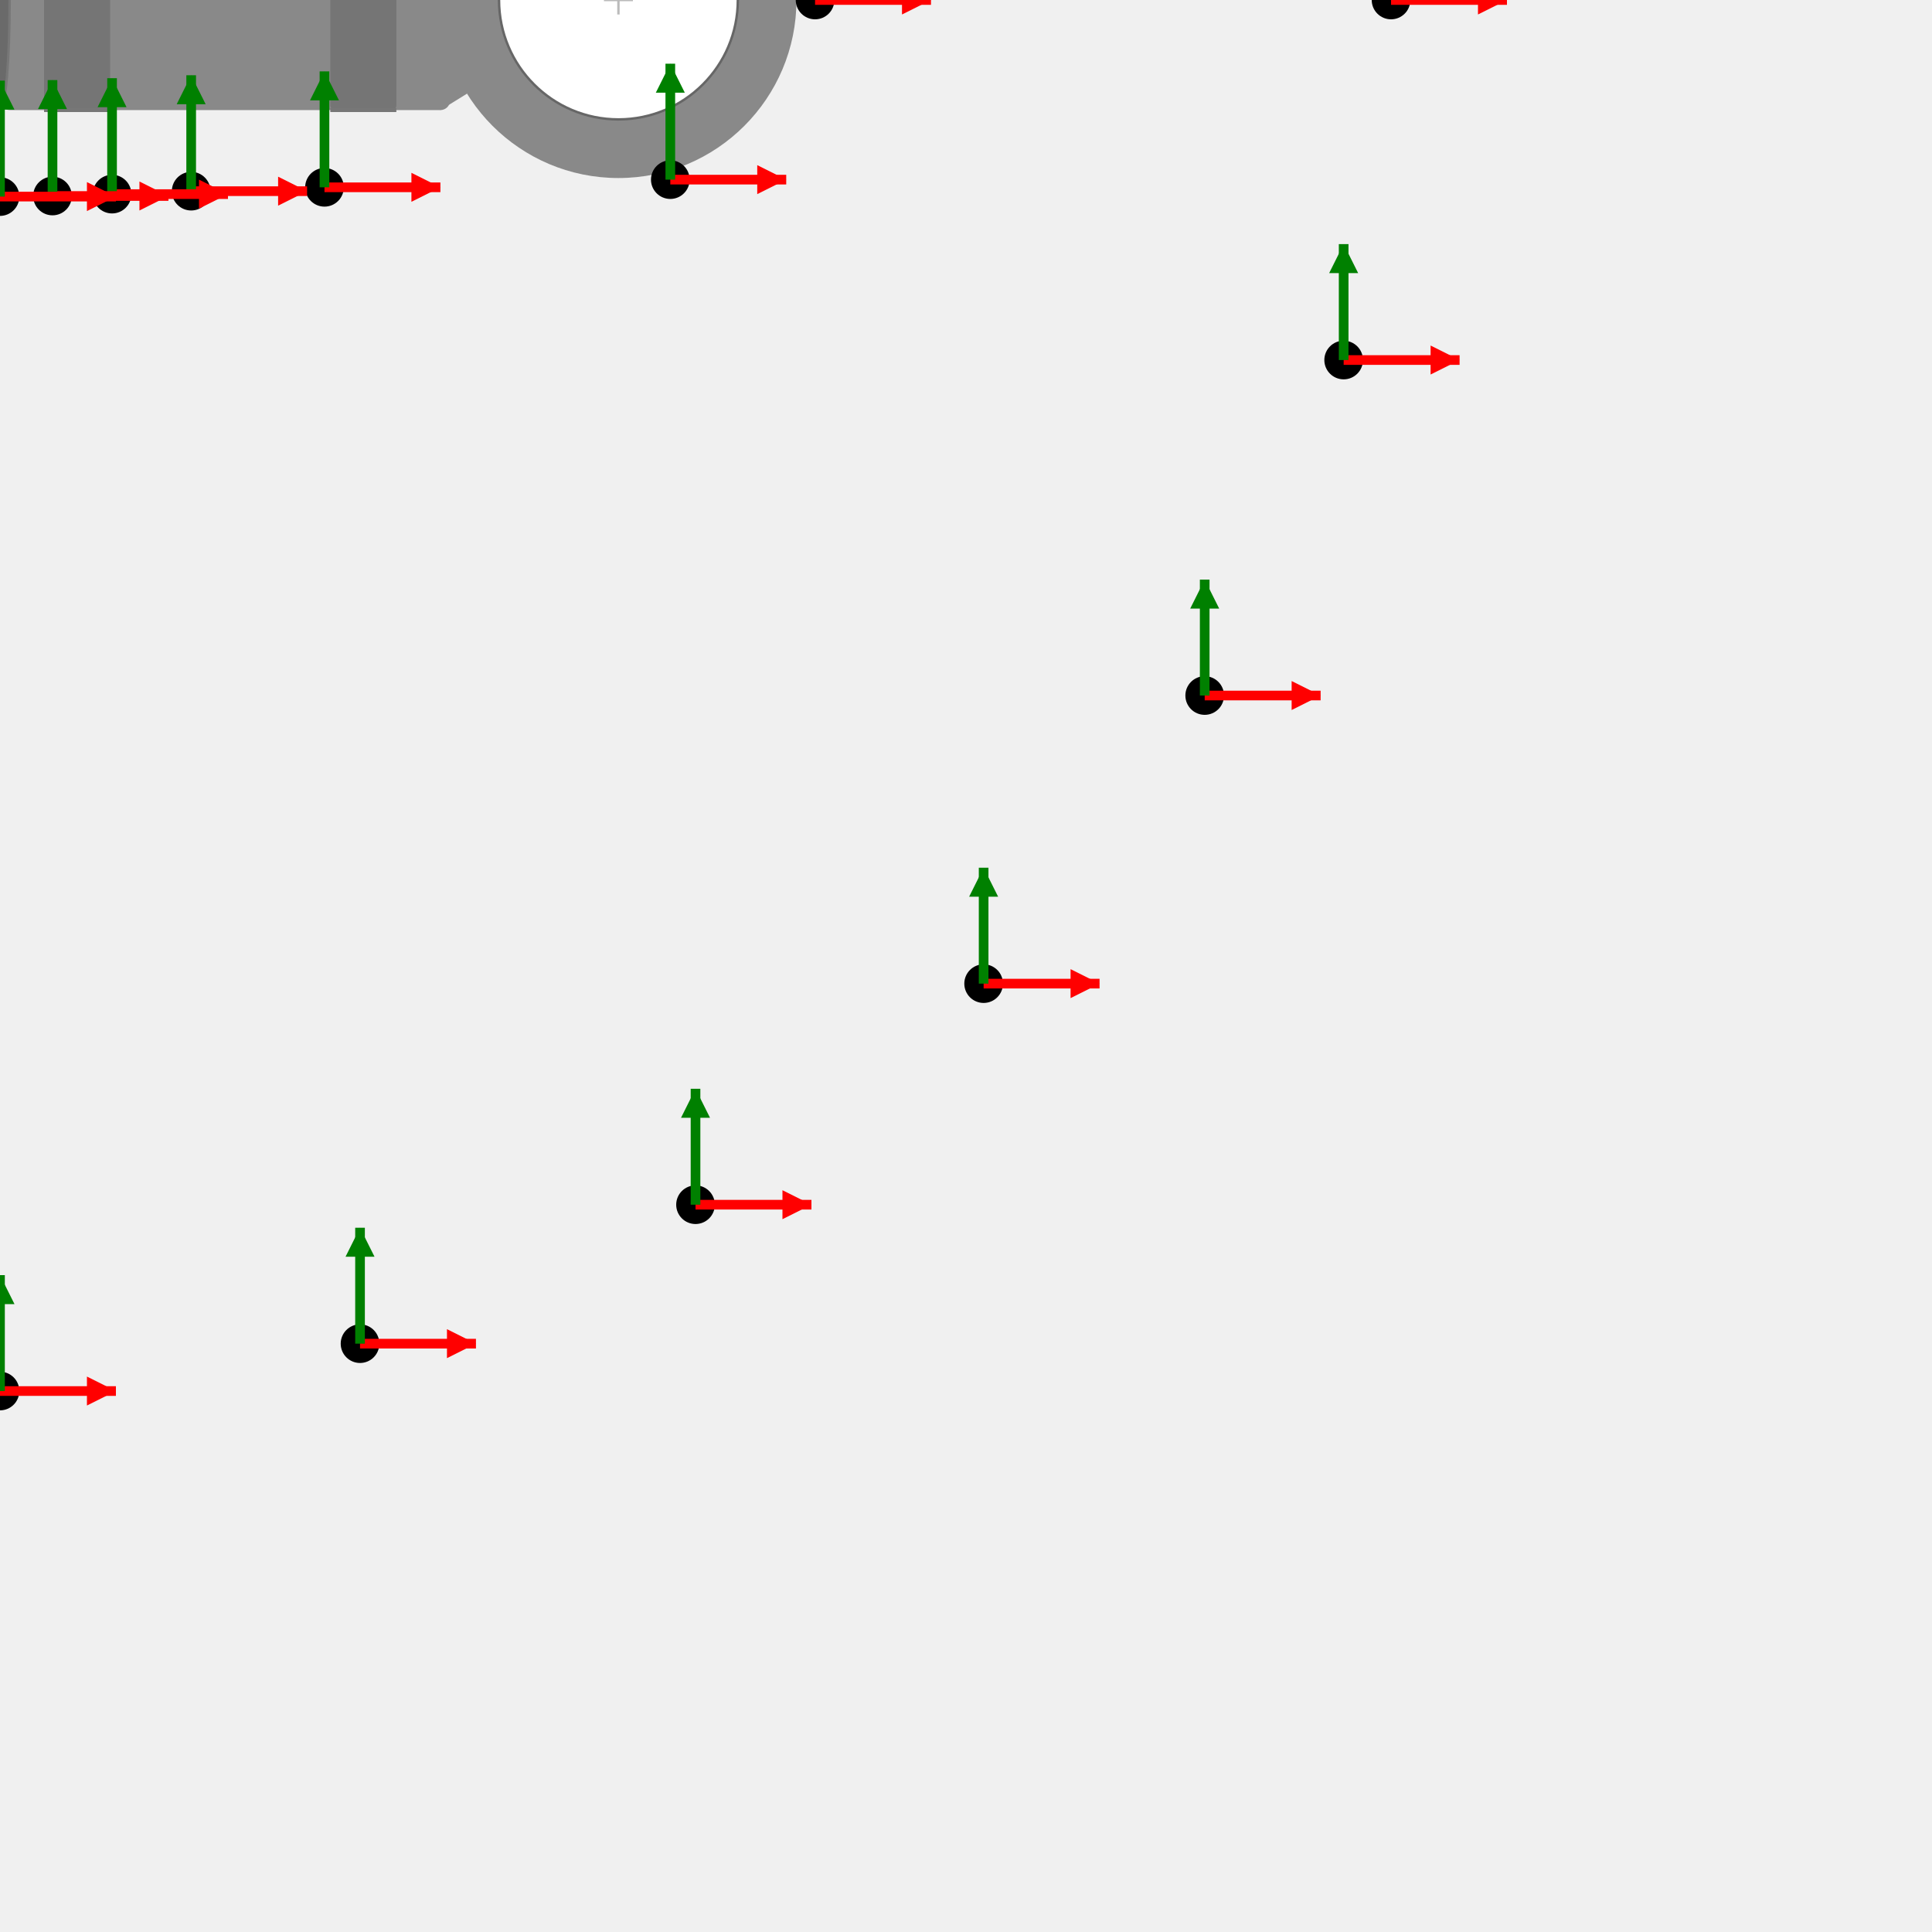
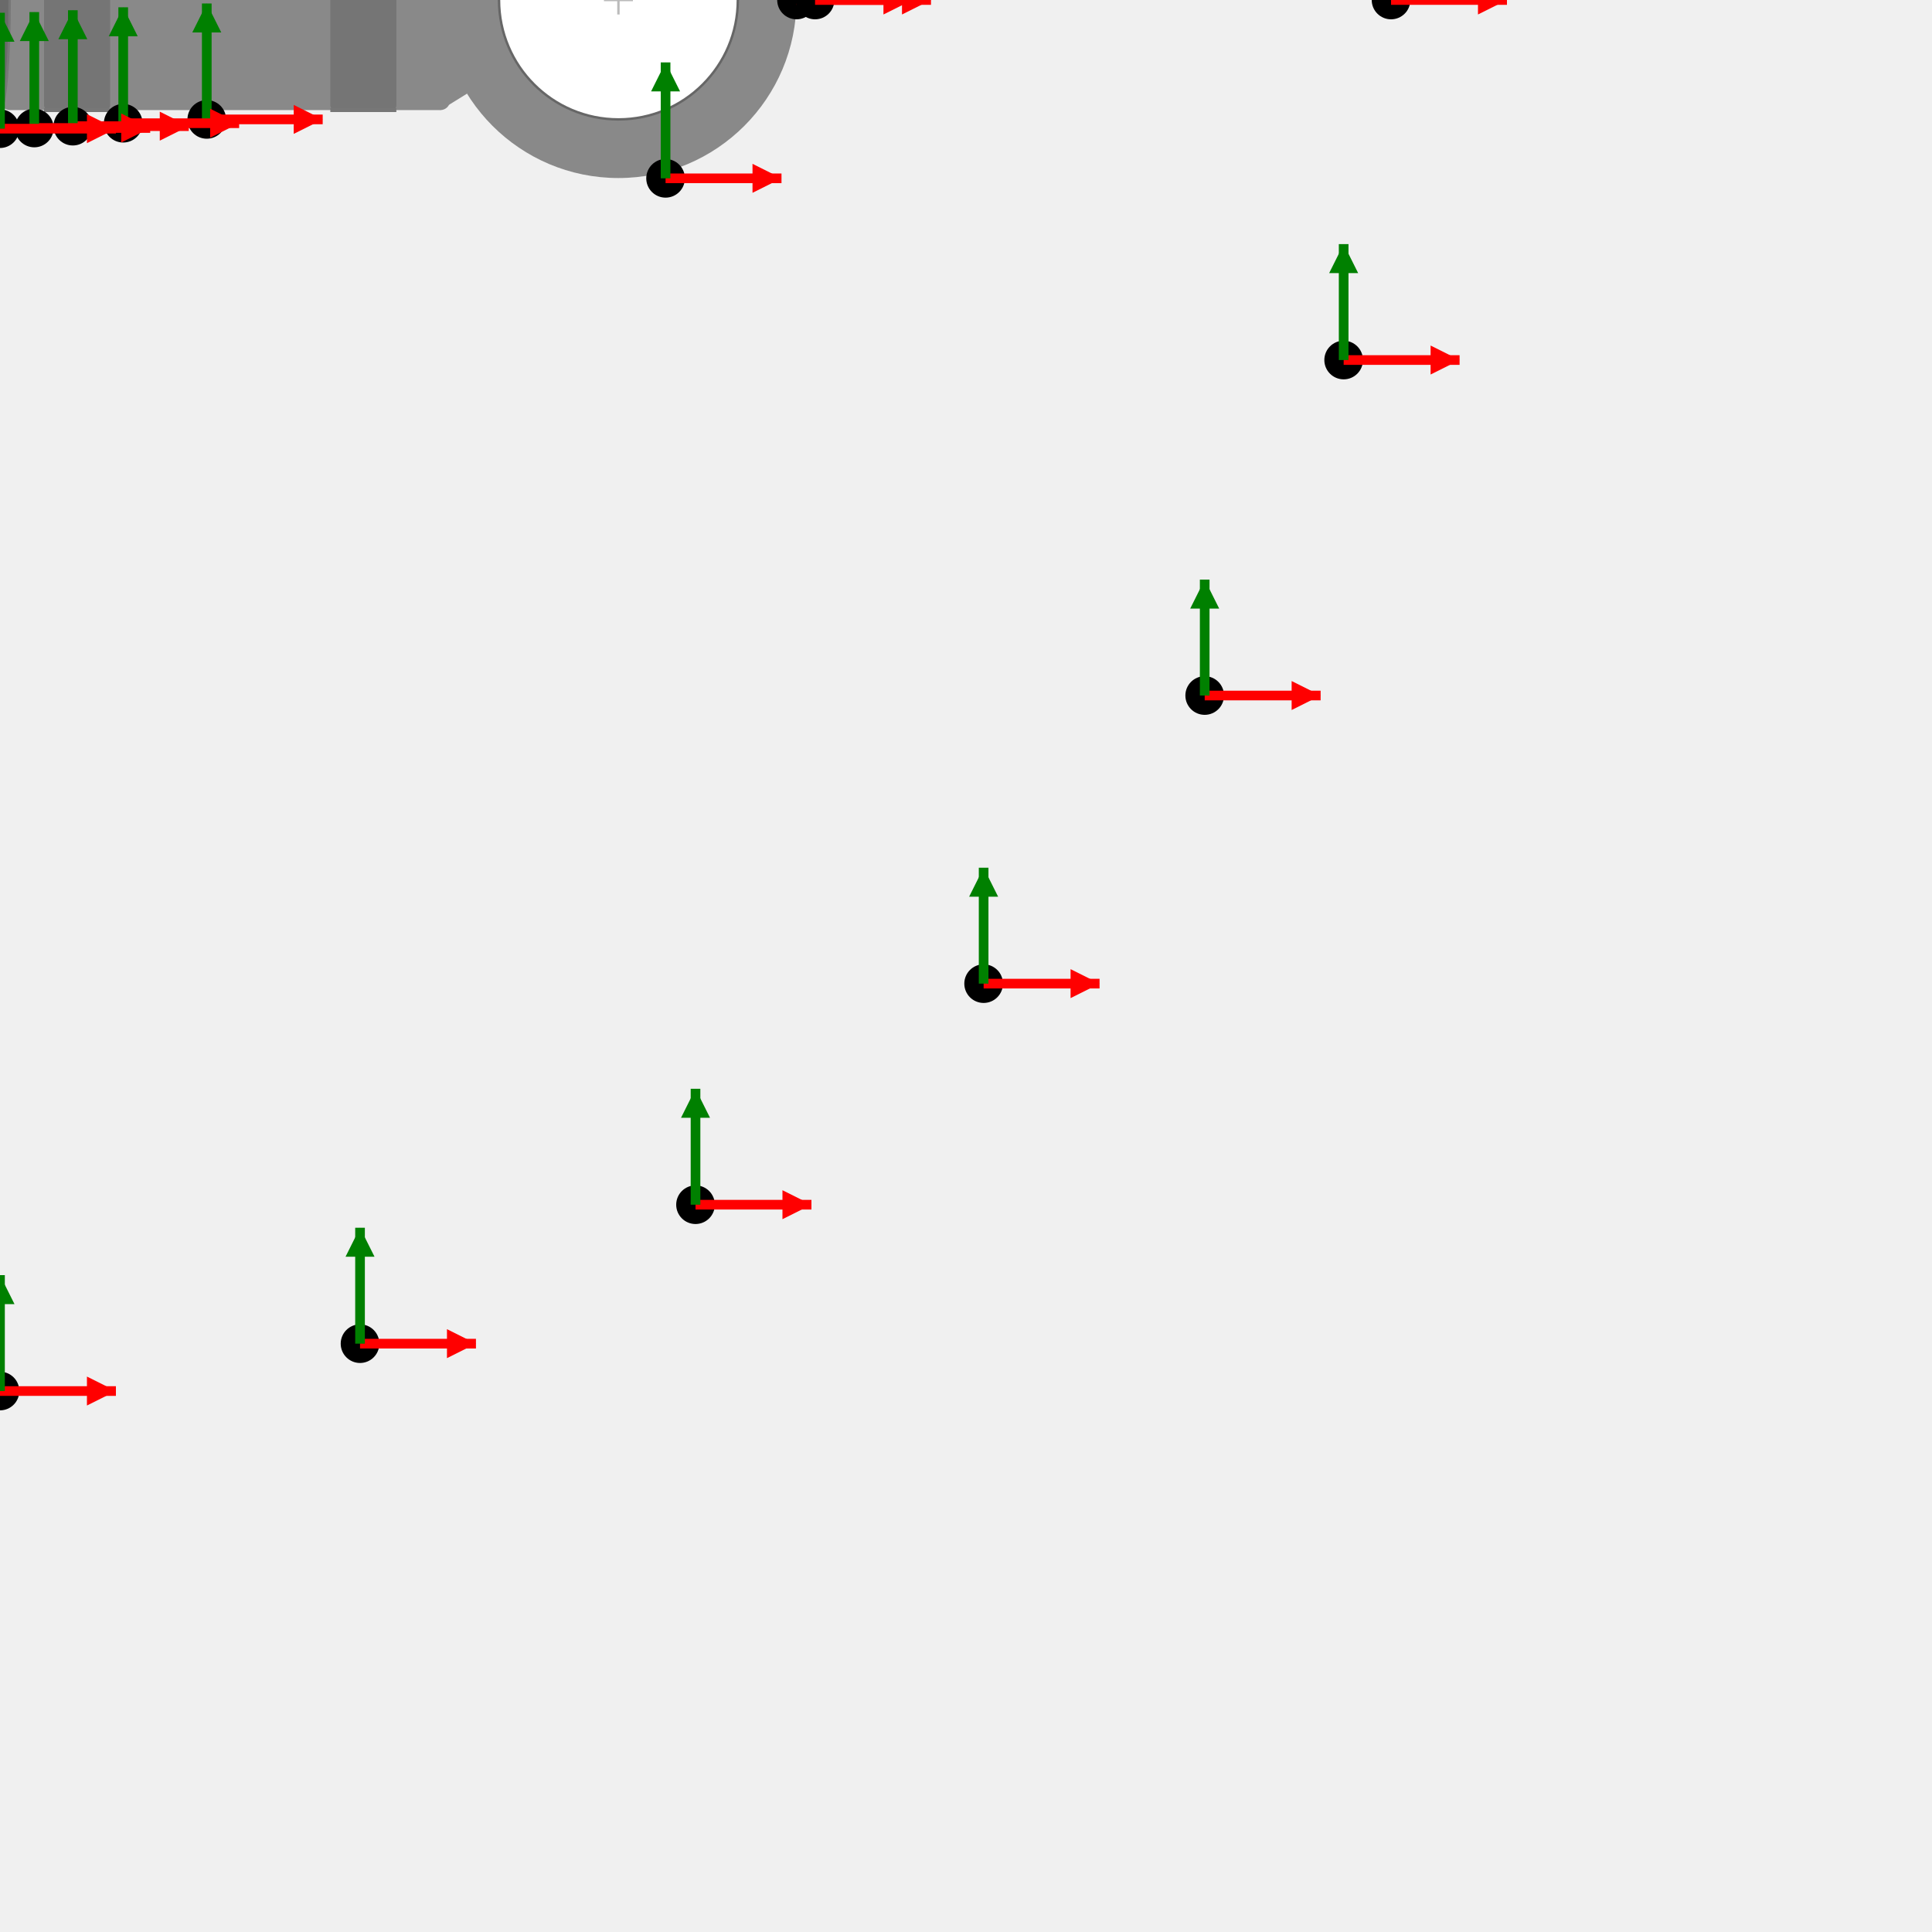
<svg xmlns="http://www.w3.org/2000/svg" version="1.1" width="400" height="400">
  <g id="RING_TERMINAL-1_0-1_2-drawing-contents-start">
    <rect x="0.00" y="-22.80" width="93.18" height="45.59" fill="#898989" rx="2" />
    <polygon points="96.69,-19.39 91.18,-22.80 91.18,22.80 96.69,19.39" fill="#898989" />
    <circle cx="128.04" cy="0.00" r="36.86" fill="#898989" />
    <circle cx="128.04" cy="0.00" r="24.72" fill="#ffffff" stroke="#666666" stroke-width="0.5" />
    <rect x="9.12" y="-22.80" width="13.68" height="45.59" fill="rgba(0,0,0,0.15)" rx="1" />
    <line x1="9.12" y1="-22.80" x2="22.80" y2="-22.80" stroke="#777777" stroke-width="0.8" />
    <line x1="9.12" y1="22.80" x2="22.80" y2="22.80" stroke="#777777" stroke-width="0.8" />
    <rect x="68.39" y="-22.80" width="13.68" height="45.59" fill="rgba(0,0,0,0.15)" rx="1" />
    <line x1="68.39" y1="-22.80" x2="82.06" y2="-22.80" stroke="#777777" stroke-width="0.8" />
    <line x1="68.39" y1="22.80" x2="82.06" y2="22.80" stroke="#777777" stroke-width="0.8" />
    <ellipse cx="0.00" cy="0.00" rx="2" ry="22.80" fill="#6a6a6a" stroke="#777777" stroke-width="0.5" />
    <line x1="125.04" y1="0.00" x2="131.04" y2="0.00" stroke="#bbbbbb" stroke-width="0.5" />
    <line x1="128.04" y1="-3.00" x2="128.04" y2="3.00" stroke="#bbbbbb" stroke-width="0.5" />
  </g>
  <g id="RING_TERMINAL-1_0-1_2-drawing-contents-end">
  </g>
  <g id="output csys locations">
+     <g id="3d-mate">
+       <circle cx="164.91" cy="-0.00" r="4" fill="black" />
+       <line x1="164.91" y1="-0.00" x2="188.91" y2="-0.00" stroke="red" stroke-width="2" />
+       <polygon points="188.91,-0.00 182.91,-3.00 182.91,3.00" fill="red" />
+       <line x1="164.91" y1="-0.00" x2="164.91" y2="-24.00" stroke="green" stroke-width="2" />
+       <polygon points="164.91,-24.00 161.91,-18.00 167.91,-18.00" fill="green" />
+     </g>
    <g id="flagnote-1">
      <circle cx="288.00" cy="-0.00" r="4" fill="black" />
      <line x1="288.00" y1="-0.00" x2="312.00" y2="-0.00" stroke="red" stroke-width="2" />
      <polygon points="312.00,-0.00 306.00,-3.00 306.00,3.00" fill="red" />
      <line x1="288.00" y1="-0.00" x2="288.00" y2="-24.00" stroke="green" stroke-width="2" />
      <polygon points="288.00,-24.00 285.00,-18.00 291.00,-18.00" fill="green" />
    </g>
    <g id="flagnote-1-leader_dest">
      <circle cx="168.75" cy="-0.00" r="4" fill="black" />
      <line x1="168.75" y1="-0.00" x2="192.75" y2="-0.00" stroke="red" stroke-width="2" />
      <polygon points="192.75,-0.00 186.75,-3.00 186.75,3.00" fill="red" />
      <line x1="168.75" y1="-0.00" x2="168.75" y2="-24.00" stroke="green" stroke-width="2" />
      <polygon points="168.75,-24.00 165.75,-18.00 171.75,-18.00" fill="green" />
    </g>
    <g id="flagnote-2">
      <circle cx="278.19" cy="-74.54" r="4" fill="black" />
      <line x1="278.19" y1="-74.54" x2="302.19" y2="-74.54" stroke="red" stroke-width="2" />
      <polygon points="302.19,-74.54 296.19,-77.54 296.19,-71.54" fill="red" />
      <line x1="278.19" y1="-74.54" x2="278.19" y2="-98.54" stroke="green" stroke-width="2" />
      <polygon points="278.19,-98.54 275.19,-92.54 281.19,-92.54" fill="green" />
    </g>
    <g id="flagnote-2-leader_dest">
-       <circle cx="138.78" cy="-37.19" r="4" fill="black" />
-       <line x1="138.78" y1="-37.19" x2="162.78" y2="-37.19" stroke="red" stroke-width="2" />
-       <polygon points="162.78,-37.19 156.78,-40.19 156.78,-34.19" fill="red" />
-       <line x1="138.78" y1="-37.19" x2="138.78" y2="-61.19" stroke="green" stroke-width="2" />
-       <polygon points="138.78,-61.19 135.78,-55.19 141.78,-55.19" fill="green" />
+       <circle cx="137.80" cy="-36.92" r="4" fill="black" />
+       <line x1="137.80" y1="-36.92" x2="161.80" y2="-36.92" stroke="red" stroke-width="2" />
+       <polygon points="161.80,-36.92 155.80,-39.92 155.80,-33.92" fill="red" />
+       <line x1="137.80" y1="-36.92" x2="137.80" y2="-60.92" stroke="green" stroke-width="2" />
+       <polygon points="137.80,-60.92 134.80,-54.92 140.80,-54.92" fill="green" />
    </g>
    <g id="flagnote-3">
      <circle cx="278.19" cy="74.54" r="4" fill="black" />
      <line x1="278.19" y1="74.54" x2="302.19" y2="74.54" stroke="red" stroke-width="2" />
      <polygon points="302.19,74.54 296.19,71.54 296.19,77.54" fill="red" />
      <line x1="278.19" y1="74.54" x2="278.19" y2="50.54" stroke="green" stroke-width="2" />
      <polygon points="278.19,50.54 275.19,56.54 281.19,56.54" fill="green" />
    </g>
    <g id="flagnote-3-leader_dest">
-       <circle cx="138.78" cy="37.19" r="4" fill="black" />
-       <line x1="138.78" y1="37.19" x2="162.78" y2="37.19" stroke="red" stroke-width="2" />
-       <polygon points="162.78,37.19 156.78,34.19 156.78,40.19" fill="red" />
-       <line x1="138.78" y1="37.19" x2="138.78" y2="13.19" stroke="green" stroke-width="2" />
-       <polygon points="138.78,13.19 135.78,19.19 141.78,19.19" fill="green" />
+       <circle cx="137.80" cy="36.92" r="4" fill="black" />
+       <line x1="137.80" y1="36.92" x2="161.80" y2="36.92" stroke="red" stroke-width="2" />
+       <polygon points="161.80,36.92 155.80,33.92 155.80,39.92" fill="red" />
+       <line x1="137.80" y1="36.92" x2="137.80" y2="12.92" stroke="green" stroke-width="2" />
+       <polygon points="137.80,12.92 134.80,18.92 140.80,18.92" fill="green" />
    </g>
    <g id="flagnote-4">
      <circle cx="249.42" cy="-144.00" r="4" fill="black" />
      <line x1="249.42" y1="-144.00" x2="273.42" y2="-144.00" stroke="red" stroke-width="2" />
      <polygon points="273.42,-144.00 267.42,-147.00 267.42,-141.00" fill="red" />
      <line x1="249.42" y1="-144.00" x2="249.42" y2="-168.00" stroke="green" stroke-width="2" />
      <polygon points="249.42,-168.00 246.42,-162.00 252.42,-162.00" fill="green" />
    </g>
    <g id="flagnote-4-leader_dest">
-       <circle cx="67.18" cy="-38.78" r="4" fill="black" />
-       <line x1="67.18" y1="-38.78" x2="91.18" y2="-38.78" stroke="red" stroke-width="2" />
-       <polygon points="91.18,-38.78 85.18,-41.78 85.18,-35.78" fill="red" />
-       <line x1="67.18" y1="-38.78" x2="67.18" y2="-62.78" stroke="green" stroke-width="2" />
-       <polygon points="67.18,-62.78 64.18,-56.78 70.18,-56.78" fill="green" />
+       <circle cx="42.81" cy="-24.72" r="4" fill="black" />
+       <line x1="42.81" y1="-24.72" x2="66.81" y2="-24.72" stroke="red" stroke-width="2" />
+       <polygon points="66.81,-24.72 60.81,-27.72 60.81,-21.72" fill="red" />
+       <line x1="42.81" y1="-24.72" x2="42.81" y2="-48.72" stroke="green" stroke-width="2" />
+       <polygon points="42.81,-48.72 39.81,-42.72 45.81,-42.72" fill="green" />
    </g>
    <g id="flagnote-5">
      <circle cx="249.42" cy="144.00" r="4" fill="black" />
      <line x1="249.42" y1="144.00" x2="273.42" y2="144.00" stroke="red" stroke-width="2" />
      <polygon points="273.42,144.00 267.42,141.00 267.42,147.00" fill="red" />
      <line x1="249.42" y1="144.00" x2="249.42" y2="120.00" stroke="green" stroke-width="2" />
      <polygon points="249.42,120.00 246.42,126.00 252.42,126.00" fill="green" />
    </g>
    <g id="flagnote-5-leader_dest">
-       <circle cx="67.18" cy="38.78" r="4" fill="black" />
-       <line x1="67.18" y1="38.78" x2="91.18" y2="38.78" stroke="red" stroke-width="2" />
-       <polygon points="91.18,38.78 85.18,35.78 85.18,41.78" fill="red" />
-       <line x1="67.18" y1="38.78" x2="67.18" y2="14.78" stroke="green" stroke-width="2" />
-       <polygon points="67.18,14.78 64.18,20.78 70.18,20.78" fill="green" />
+       <circle cx="42.81" cy="24.72" r="4" fill="black" />
+       <line x1="42.81" y1="24.72" x2="66.81" y2="24.72" stroke="red" stroke-width="2" />
+       <polygon points="66.81,24.72 60.81,21.72 60.81,27.72" fill="red" />
+       <line x1="42.81" y1="24.72" x2="42.81" y2="0.72" stroke="green" stroke-width="2" />
+       <polygon points="42.81,0.72 39.81,6.72 45.81,6.72" fill="green" />
    </g>
    <g id="flagnote-6">
      <circle cx="203.65" cy="-203.65" r="4" fill="black" />
      <line x1="203.65" y1="-203.65" x2="227.65" y2="-203.65" stroke="red" stroke-width="2" />
      <polygon points="227.65,-203.65 221.65,-206.65 221.65,-200.65" fill="red" />
      <line x1="203.65" y1="-203.65" x2="203.65" y2="-227.65" stroke="green" stroke-width="2" />
      <polygon points="203.65,-227.65 200.65,-221.65 206.65,-221.65" fill="green" />
    </g>
    <g id="flagnote-6-leader_dest">
-       <circle cx="39.58" cy="-39.58" r="4" fill="black" />
-       <line x1="39.58" y1="-39.58" x2="63.58" y2="-39.58" stroke="red" stroke-width="2" />
-       <polygon points="63.58,-39.58 57.58,-42.58 57.58,-36.58" fill="red" />
-       <line x1="39.58" y1="-39.58" x2="39.58" y2="-63.58" stroke="green" stroke-width="2" />
-       <polygon points="39.58,-63.58 36.58,-57.58 42.58,-57.58" fill="green" />
+       <circle cx="25.51" cy="-25.51" r="4" fill="black" />
+       <line x1="25.51" y1="-25.51" x2="49.51" y2="-25.51" stroke="red" stroke-width="2" />
+       <polygon points="49.51,-25.51 43.51,-28.51 43.51,-22.51" fill="red" />
+       <line x1="25.51" y1="-25.51" x2="25.51" y2="-49.51" stroke="green" stroke-width="2" />
+       <polygon points="25.51,-49.51 22.51,-43.51 28.51,-43.51" fill="green" />
    </g>
    <g id="flagnote-7">
      <circle cx="203.65" cy="203.65" r="4" fill="black" />
      <line x1="203.65" y1="203.65" x2="227.65" y2="203.65" stroke="red" stroke-width="2" />
      <polygon points="227.65,203.65 221.65,200.65 221.65,206.65" fill="red" />
      <line x1="203.65" y1="203.65" x2="203.65" y2="179.65" stroke="green" stroke-width="2" />
      <polygon points="203.65,179.65 200.65,185.65 206.65,185.65" fill="green" />
    </g>
    <g id="flagnote-7-leader_dest">
-       <circle cx="39.58" cy="39.58" r="4" fill="black" />
-       <line x1="39.58" y1="39.58" x2="63.58" y2="39.58" stroke="red" stroke-width="2" />
-       <polygon points="63.58,39.58 57.58,36.58 57.58,42.58" fill="red" />
-       <line x1="39.58" y1="39.58" x2="39.58" y2="15.58" stroke="green" stroke-width="2" />
-       <polygon points="39.58,15.58 36.58,21.58 42.58,21.58" fill="green" />
+       <circle cx="25.51" cy="25.51" r="4" fill="black" />
+       <line x1="25.51" y1="25.51" x2="49.51" y2="25.51" stroke="red" stroke-width="2" />
+       <polygon points="49.51,25.51 43.51,22.51 43.51,28.51" fill="red" />
+       <line x1="25.51" y1="25.51" x2="25.51" y2="1.51" stroke="green" stroke-width="2" />
+       <polygon points="25.51,1.51 22.51,7.51 28.51,7.51" fill="green" />
    </g>
    <g id="flagnote-8">
      <circle cx="144.00" cy="-249.42" r="4" fill="black" />
      <line x1="144.00" y1="-249.42" x2="168.00" y2="-249.42" stroke="red" stroke-width="2" />
      <polygon points="168.00,-249.42 162.00,-252.42 162.00,-246.42" fill="red" />
      <line x1="144.00" y1="-249.42" x2="144.00" y2="-273.42" stroke="green" stroke-width="2" />
      <polygon points="144.00,-273.42 141.00,-267.42 147.00,-267.42" fill="green" />
    </g>
    <g id="flagnote-8-leader_dest">
-       <circle cx="23.20" cy="-40.19" r="4" fill="black" />
-       <line x1="23.20" y1="-40.19" x2="47.20" y2="-40.19" stroke="red" stroke-width="2" />
-       <polygon points="47.20,-40.19 41.20,-43.19 41.20,-37.19" fill="red" />
-       <line x1="23.20" y1="-40.19" x2="23.20" y2="-64.19" stroke="green" stroke-width="2" />
-       <polygon points="23.20,-64.19 20.20,-58.19 26.20,-58.19" fill="green" />
+       <circle cx="15.08" cy="-26.12" r="4" fill="black" />
+       <line x1="15.08" y1="-26.12" x2="39.08" y2="-26.12" stroke="red" stroke-width="2" />
+       <polygon points="39.08,-26.12 33.08,-29.12 33.08,-23.12" fill="red" />
+       <line x1="15.08" y1="-26.12" x2="15.08" y2="-50.12" stroke="green" stroke-width="2" />
+       <polygon points="15.08,-50.12 12.08,-44.12 18.08,-44.12" fill="green" />
    </g>
    <g id="flagnote-9">
      <circle cx="144.00" cy="249.42" r="4" fill="black" />
      <line x1="144.00" y1="249.42" x2="168.00" y2="249.42" stroke="red" stroke-width="2" />
      <polygon points="168.00,249.42 162.00,246.42 162.00,252.42" fill="red" />
      <line x1="144.00" y1="249.42" x2="144.00" y2="225.42" stroke="green" stroke-width="2" />
      <polygon points="144.00,225.42 141.00,231.42 147.00,231.42" fill="green" />
    </g>
    <g id="flagnote-9-leader_dest">
-       <circle cx="23.20" cy="40.19" r="4" fill="black" />
-       <line x1="23.20" y1="40.19" x2="47.20" y2="40.19" stroke="red" stroke-width="2" />
-       <polygon points="47.20,40.19 41.20,37.19 41.20,43.19" fill="red" />
-       <line x1="23.20" y1="40.19" x2="23.20" y2="16.19" stroke="green" stroke-width="2" />
-       <polygon points="23.20,16.19 20.20,22.19 26.20,22.19" fill="green" />
+       <circle cx="15.08" cy="26.12" r="4" fill="black" />
+       <line x1="15.08" y1="26.12" x2="39.08" y2="26.12" stroke="red" stroke-width="2" />
+       <polygon points="39.08,26.12 33.08,23.12 33.08,29.12" fill="red" />
+       <line x1="15.08" y1="26.12" x2="15.08" y2="2.12" stroke="green" stroke-width="2" />
+       <polygon points="15.08,2.12 12.08,8.12 18.08,8.12" fill="green" />
    </g>
    <g id="flagnote-10">
      <circle cx="74.54" cy="-278.19" r="4" fill="black" />
      <line x1="74.54" y1="-278.19" x2="98.54" y2="-278.19" stroke="red" stroke-width="2" />
      <polygon points="98.54,-278.19 92.54,-281.19 92.54,-275.19" fill="red" />
      <line x1="74.54" y1="-278.19" x2="74.54" y2="-302.19" stroke="green" stroke-width="2" />
      <polygon points="74.54,-302.19 71.54,-296.19 77.54,-296.19" fill="green" />
    </g>
    <g id="flagnote-10-leader_dest">
-       <circle cx="10.87" cy="-40.58" r="4" fill="black" />
-       <line x1="10.87" y1="-40.58" x2="34.87" y2="-40.58" stroke="red" stroke-width="2" />
-       <polygon points="34.87,-40.58 28.87,-43.58 28.87,-37.58" fill="red" />
-       <line x1="10.87" y1="-40.58" x2="10.87" y2="-64.58" stroke="green" stroke-width="2" />
-       <polygon points="10.87,-64.58 7.87,-58.58 13.87,-58.58" fill="green" />
+       <circle cx="7.10" cy="-26.50" r="4" fill="black" />
+       <line x1="7.10" y1="-26.50" x2="31.10" y2="-26.50" stroke="red" stroke-width="2" />
+       <polygon points="31.10,-26.50 25.10,-29.50 25.10,-23.50" fill="red" />
+       <line x1="7.10" y1="-26.50" x2="7.10" y2="-50.50" stroke="green" stroke-width="2" />
+       <polygon points="7.10,-50.50 4.10,-44.50 10.10,-44.50" fill="green" />
    </g>
    <g id="flagnote-11">
      <circle cx="74.54" cy="278.19" r="4" fill="black" />
      <line x1="74.54" y1="278.19" x2="98.54" y2="278.19" stroke="red" stroke-width="2" />
      <polygon points="98.54,278.19 92.54,275.19 92.54,281.19" fill="red" />
      <line x1="74.54" y1="278.19" x2="74.54" y2="254.19" stroke="green" stroke-width="2" />
      <polygon points="74.54,254.19 71.54,260.19 77.54,260.19" fill="green" />
    </g>
    <g id="flagnote-11-leader_dest">
-       <circle cx="10.87" cy="40.58" r="4" fill="black" />
-       <line x1="10.87" y1="40.58" x2="34.87" y2="40.58" stroke="red" stroke-width="2" />
-       <polygon points="34.87,40.58 28.87,37.58 28.87,43.58" fill="red" />
-       <line x1="10.87" y1="40.58" x2="10.87" y2="16.58" stroke="green" stroke-width="2" />
-       <polygon points="10.87,16.58 7.87,22.58 13.87,22.58" fill="green" />
+       <circle cx="7.10" cy="26.50" r="4" fill="black" />
+       <line x1="7.10" y1="26.50" x2="31.10" y2="26.50" stroke="red" stroke-width="2" />
+       <polygon points="31.10,26.50 25.10,23.50 25.10,29.50" fill="red" />
+       <line x1="7.10" y1="26.50" x2="7.10" y2="2.50" stroke="green" stroke-width="2" />
+       <polygon points="7.10,2.50 4.10,8.50 10.10,8.50" fill="green" />
    </g>
    <g id="flagnote-12">
      <circle cx="0.00" cy="-288.00" r="4" fill="black" />
      <line x1="0.00" y1="-288.00" x2="24.00" y2="-288.00" stroke="red" stroke-width="2" />
      <polygon points="24.00,-288.00 18.00,-291.00 18.00,-285.00" fill="red" />
      <line x1="0.00" y1="-288.00" x2="0.00" y2="-312.00" stroke="green" stroke-width="2" />
      <polygon points="0.00,-312.00 -3.00,-306.00 3.00,-306.00" fill="green" />
    </g>
    <g id="flagnote-12-leader_dest">
-       <circle cx="0.00" cy="-40.70" r="4" fill="black" />
-       <line x1="0.00" y1="-40.70" x2="24.00" y2="-40.70" stroke="red" stroke-width="2" />
-       <polygon points="24.00,-40.70 18.00,-43.70 18.00,-37.70" fill="red" />
-       <line x1="0.00" y1="-40.70" x2="0.00" y2="-64.70" stroke="green" stroke-width="2" />
-       <polygon points="0.00,-64.70 -3.00,-58.70 3.00,-58.70" fill="green" />
+       <circle cx="0.00" cy="-26.64" r="4" fill="black" />
+       <line x1="0.00" y1="-26.64" x2="24.00" y2="-26.64" stroke="red" stroke-width="2" />
+       <polygon points="24.00,-26.64 18.00,-29.64 18.00,-23.64" fill="red" />
+       <line x1="0.00" y1="-26.64" x2="0.00" y2="-50.64" stroke="green" stroke-width="2" />
+       <polygon points="0.00,-50.64 -3.00,-44.64 3.00,-44.64" fill="green" />
    </g>
    <g id="flagnote-13">
      <circle cx="0.00" cy="288.00" r="4" fill="black" />
      <line x1="0.00" y1="288.00" x2="24.00" y2="288.00" stroke="red" stroke-width="2" />
      <polygon points="24.00,288.00 18.00,285.00 18.00,291.00" fill="red" />
      <line x1="0.00" y1="288.00" x2="0.00" y2="264.00" stroke="green" stroke-width="2" />
      <polygon points="0.00,264.00 -3.00,270.00 3.00,270.00" fill="green" />
    </g>
    <g id="flagnote-13-leader_dest">
-       <circle cx="0.00" cy="40.70" r="4" fill="black" />
-       <line x1="0.00" y1="40.70" x2="24.00" y2="40.70" stroke="red" stroke-width="2" />
-       <polygon points="24.00,40.70 18.00,37.70 18.00,43.70" fill="red" />
-       <line x1="0.00" y1="40.70" x2="0.00" y2="16.70" stroke="green" stroke-width="2" />
-       <polygon points="0.00,16.70 -3.00,22.70 3.00,22.70" fill="green" />
+       <circle cx="0.00" cy="26.64" r="4" fill="black" />
+       <line x1="0.00" y1="26.64" x2="24.00" y2="26.64" stroke="red" stroke-width="2" />
+       <polygon points="24.00,26.64 18.00,23.64 18.00,29.64" fill="red" />
+       <line x1="0.00" y1="26.64" x2="0.00" y2="2.64" stroke="green" stroke-width="2" />
+       <polygon points="0.00,2.64 -3.00,8.64 3.00,8.64" fill="green" />
    </g>
  </g>
</svg>
